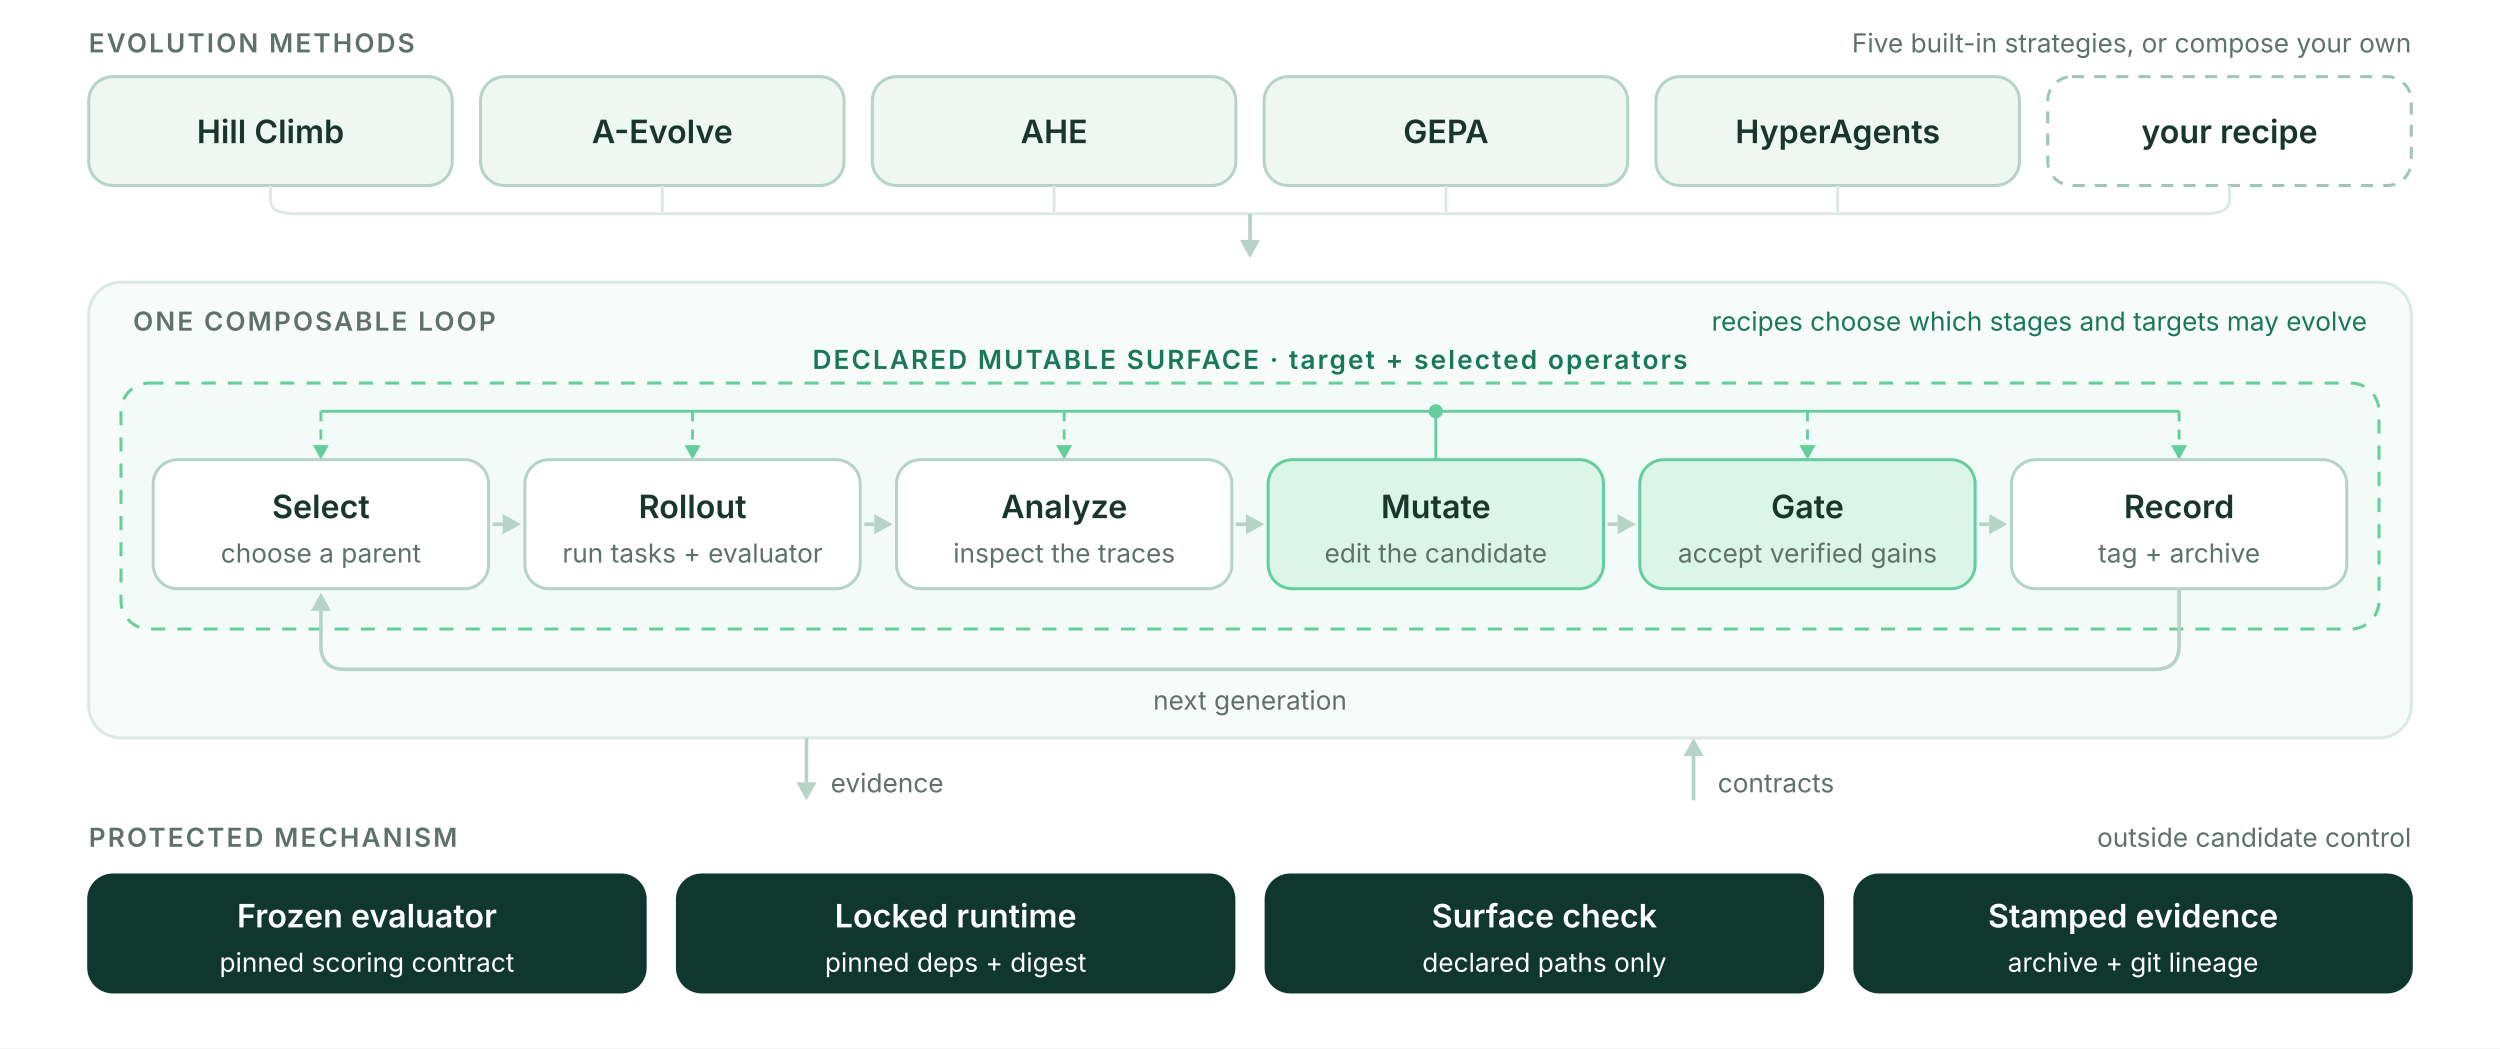
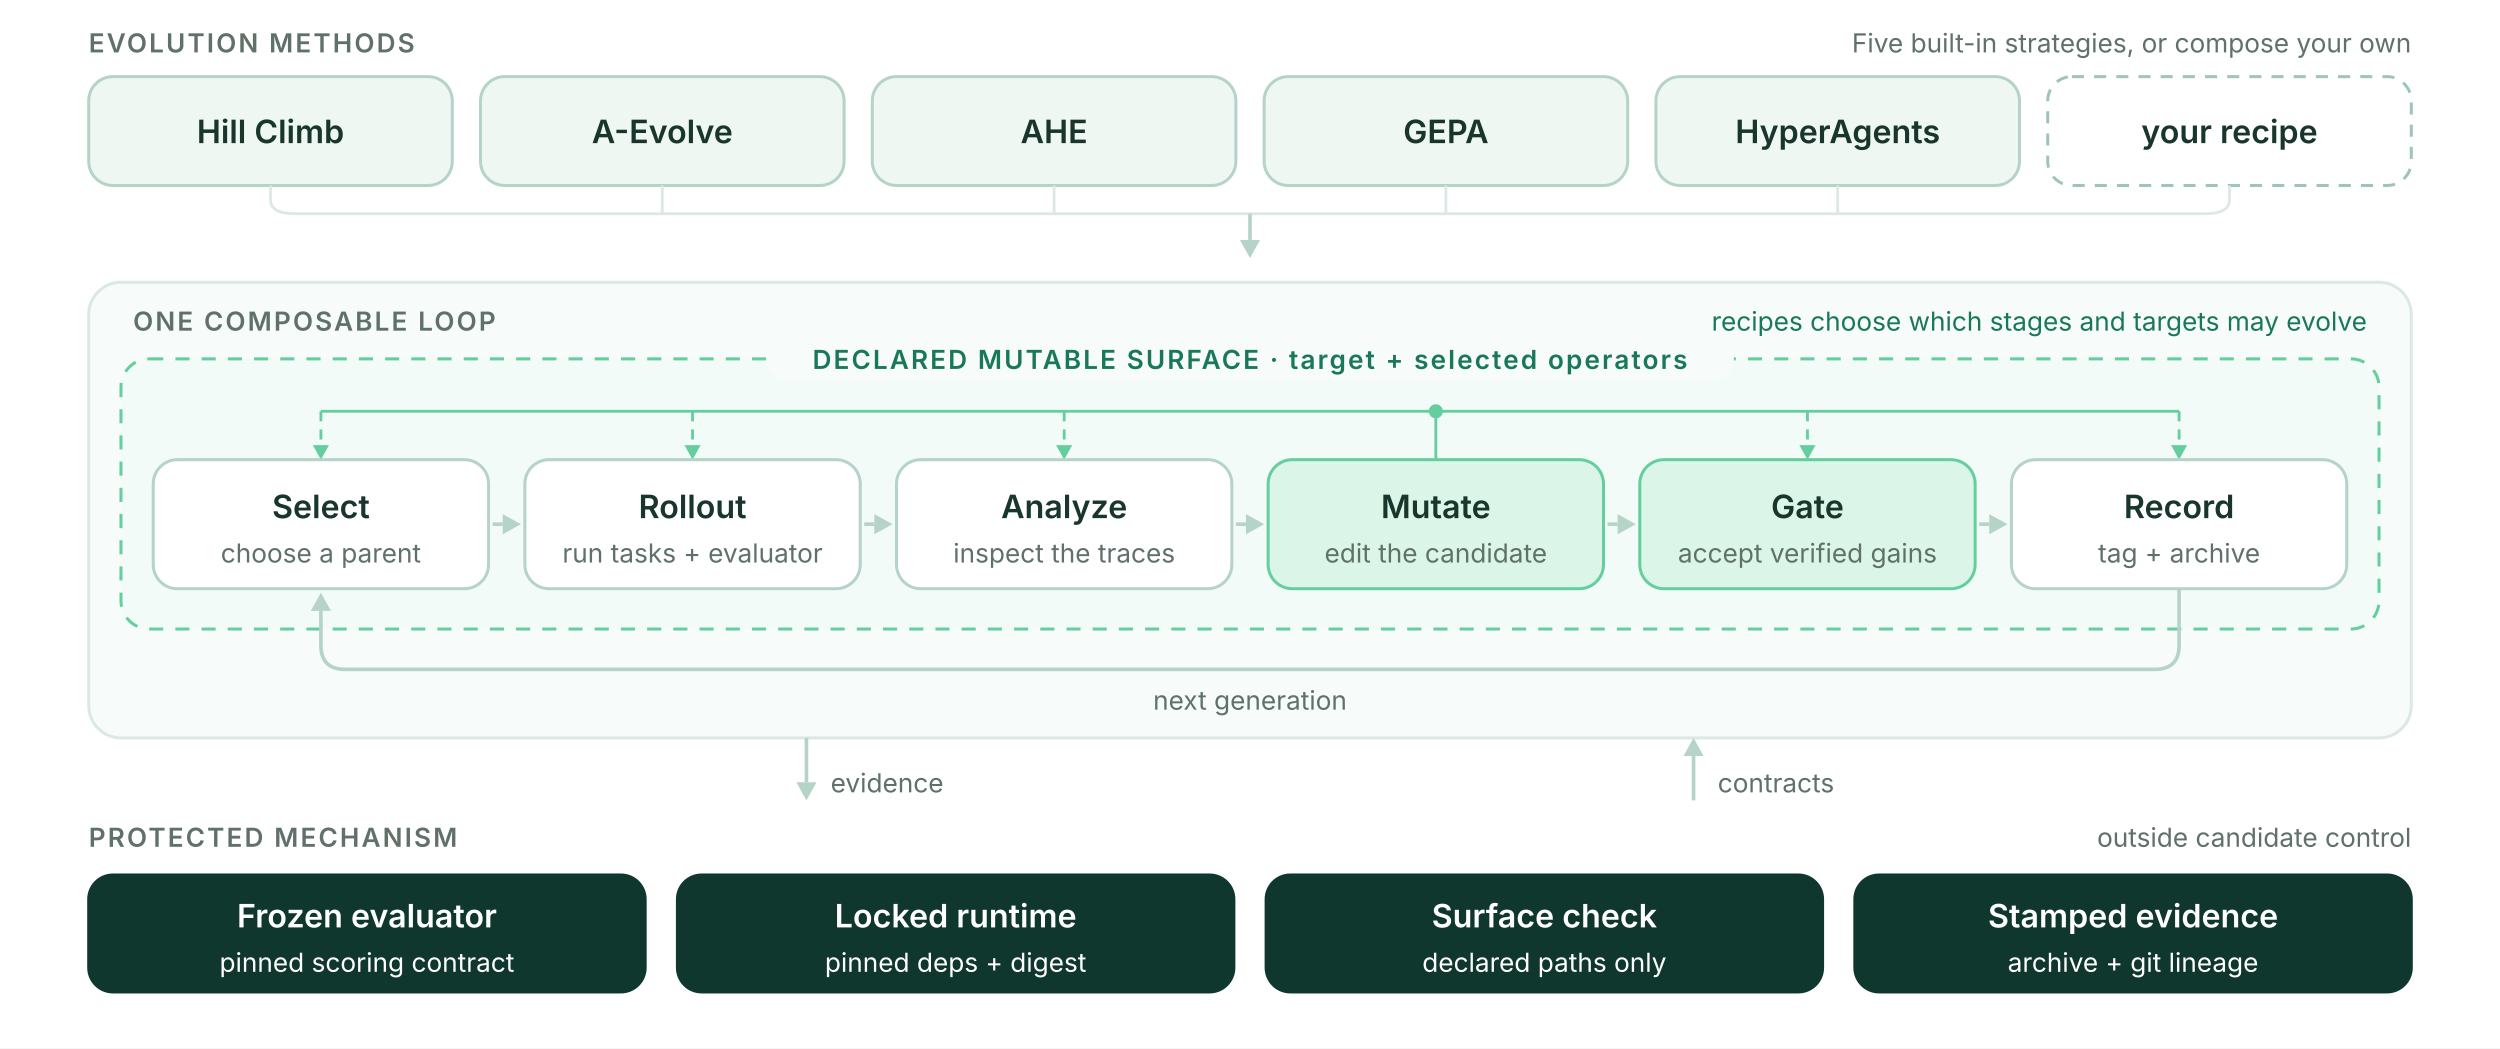
<svg xmlns="http://www.w3.org/2000/svg" width="1240" height="520" viewBox="0 0 1240 520" role="img" aria-labelledby="title description">
  <style>
    text { font-family: "Noto Sans SC", -apple-system, BlinkMacSystemFont, "Segoe UI", sans-serif; fill: #18362b; }
    .t { font-size: 16px; font-weight: 600; }
    .s { font-size: 13px; fill: #607169; }
    .t-guard { font-size: 16px; font-weight: 600; fill: #ffffff; }
    .s-guard { font-size: 13px; fill: #ffffff; }
    .cap { font-size: 13px; fill: #607169; }
    .cap-accent { font-size: 13px; fill: #19785a; }
    .lbl { font-size: 13px; font-weight: 600; letter-spacing: 0.08em; fill: #607169; }
    .lbl-accent { font-size: 13px; font-weight: 600; letter-spacing: 0.08em; fill: #19785a; }
    .canvas { fill: #ffffff; }
    .knock { fill: #f7fbf9; }
    .band { fill: #f7fbf9; stroke: #dce9e3; stroke-width: 1.5; }
    .chip { fill: #eff7f3; stroke: #b5d3c7; stroke-width: 1.5; }
    .open { fill: #ffffff; stroke: #9fc5b5; stroke-width: 1.5; stroke-dasharray: 6 5; }
    .stage { fill: #ffffff; stroke: #b5d3c7; stroke-width: 1.5; }
    .accent { fill: #dcf5e9; stroke: #65ce9f; stroke-width: 1.5; }
    .guard { fill: #10372e; stroke: #10372e; stroke-width: 1.5; }
    .mutable { fill: #f2fbf7; stroke: #65ce9f; stroke-width: 1.5; stroke-dasharray: 7 6; }
    .flow { fill: none; stroke: #b5d3c7; stroke-width: 1.8; }
    .soft { fill: none; stroke: #dce9e3; stroke-width: 1.4; }
    .flow-accent { fill: none; stroke: #65ce9f; stroke-width: 1.4; }
    .tick-accent { fill: none; stroke: #65ce9f; stroke-width: 1.4; stroke-dasharray: 5 4; }
    .arrow-fill { fill: #b5d3c7; }
    .arrow-accent { fill: #65ce9f; }
    .dot-accent { fill: #65ce9f; stroke: none; }
  </style>
  <rect x="0" y="0" width="1240" height="520" rx="0" class="canvas" />
  <text x="44" y="26" class="lbl">EVOLUTION METHODS</text>
  <text x="1196" y="26" text-anchor="end" class="cap">Five built-in strategies, or compose your own</text>
  <rect x="44" y="38" width="180.333" height="54" rx="12" class="chip" />
  <text x="134.167" y="71" text-anchor="middle" class="t">Hill Climb</text>
  <rect x="238.333" y="38" width="180.333" height="54" rx="12" class="chip" />
  <text x="328.5" y="71" text-anchor="middle" class="t">A-Evolve</text>
  <rect x="432.667" y="38" width="180.333" height="54" rx="12" class="chip" />
  <text x="522.833" y="71" text-anchor="middle" class="t">AHE</text>
  <rect x="627" y="38" width="180.333" height="54" rx="12" class="chip" />
  <text x="717.167" y="71" text-anchor="middle" class="t">GEPA</text>
  <rect x="821.333" y="38" width="180.333" height="54" rx="12" class="chip" />
  <text x="911.5" y="71" text-anchor="middle" class="t">HyperAgents</text>
  <rect x="1015.67" y="38" width="180.333" height="54" rx="12" class="open" />
  <text x="1105.83" y="71" text-anchor="middle" class="t">your recipe</text>
  <path d="M 134.167 92 L 134.167 99 Q 134.167 106 146.167 106 L 1093.83 106 Q 1105.83 106 1105.83 99 L 1105.83 92" class="soft" />
  <line x1="328.5" y1="92" x2="328.5" y2="106" class="soft" />
  <line x1="522.833" y1="92" x2="522.833" y2="106" class="soft" />
  <line x1="717.167" y1="92" x2="717.167" y2="106" class="soft" />
  <line x1="911.5" y1="92" x2="911.5" y2="106" class="soft" />
  <line x1="620" y1="106" x2="620" y2="119" class="flow" />
  <polygon points="620.0,128 615.0,119.0 625.0,119.0" class="arrow-fill" />
  <rect x="44" y="140" width="1152" height="226" rx="16" class="band" />
  <text x="66" y="164" class="lbl">ONE COMPOSABLE LOOP</text>
  <text x="1174" y="164" text-anchor="end" class="cap-accent">recipes choose which stages and targets may evolve</text>
-   <rect x="60" y="190" width="1120" height="122" rx="14" class="mutable" />
-   <rect x="448" y="169" width="344" height="20" rx="10" class="knock" />
+   <rect x="60" y="178" width="1120" height="134" rx="14" class="mutable" />
+   <rect x="380" y="167" width="480" height="22" rx="11" class="knock" />
  <text x="620" y="183" text-anchor="middle" class="lbl-accent">DECLARED MUTABLE SURFACE · target + selected operators</text>
  <line x1="159.167" y1="204" x2="1080.83" y2="204" class="flow-accent" />
  <line x1="712.167" y1="204" x2="712.167" y2="228" class="flow-accent" />
  <circle cx="712.167" cy="204" r="3.5" class="dot-accent" />
  <line x1="159.167" y1="204" x2="159.167" y2="221" class="tick-accent" />
  <polygon points="159.167,228 155.167,220.8 163.167,220.8" class="arrow-accent" />
  <line x1="343.5" y1="204" x2="343.5" y2="221" class="tick-accent" />
  <polygon points="343.5,228 339.5,220.8 347.5,220.8" class="arrow-accent" />
  <line x1="527.833" y1="204" x2="527.833" y2="221" class="tick-accent" />
  <polygon points="527.833,228 523.833,220.8 531.833,220.8" class="arrow-accent" />
  <line x1="896.5" y1="204" x2="896.5" y2="221" class="tick-accent" />
  <polygon points="896.5,228 892.5,220.8 900.5,220.8" class="arrow-accent" />
  <line x1="1080.83" y1="204" x2="1080.83" y2="221" class="tick-accent" />
  <polygon points="1080.833,228 1076.833,220.8 1084.833,220.8" class="arrow-accent" />
  <rect x="76" y="228" width="166.333" height="64" rx="12" class="stage" />
  <text x="159.167" y="257" text-anchor="middle" class="t">Select</text>
  <text x="159.167" y="279" text-anchor="middle" class="s">choose a parent</text>
  <rect x="260.333" y="228" width="166.333" height="64" rx="12" class="stage" />
  <text x="343.5" y="257" text-anchor="middle" class="t">Rollout</text>
  <text x="343.5" y="279" text-anchor="middle" class="s">run tasks + evaluator</text>
  <rect x="444.667" y="228" width="166.333" height="64" rx="12" class="stage" />
  <text x="527.833" y="257" text-anchor="middle" class="t">Analyze</text>
  <text x="527.833" y="279" text-anchor="middle" class="s">inspect the traces</text>
  <rect x="629" y="228" width="166.333" height="64" rx="12" class="accent" />
  <text x="712.167" y="257" text-anchor="middle" class="t">Mutate</text>
  <text x="712.167" y="279" text-anchor="middle" class="s">edit the candidate</text>
  <rect x="813.333" y="228" width="166.333" height="64" rx="12" class="accent" />
  <text x="896.5" y="257" text-anchor="middle" class="t">Gate</text>
  <text x="896.5" y="279" text-anchor="middle" class="s">accept verified gains</text>
  <rect x="997.667" y="228" width="166.333" height="64" rx="12" class="stage" />
  <text x="1080.83" y="257" text-anchor="middle" class="t">Record</text>
  <text x="1080.83" y="279" text-anchor="middle" class="s">tag + archive</text>
  <line x1="244.333" y1="260" x2="249.333" y2="260" class="flow" />
  <polygon points="258.333,260 249.333,255.0 249.333,265.0" class="arrow-fill" />
  <line x1="428.667" y1="260" x2="433.667" y2="260" class="flow" />
  <polygon points="442.667,260 433.667,255.0 433.667,265.0" class="arrow-fill" />
  <line x1="613" y1="260" x2="618" y2="260" class="flow" />
  <polygon points="627.0,260 618.0,255.0 618.0,265.0" class="arrow-fill" />
  <line x1="797.333" y1="260" x2="802.333" y2="260" class="flow" />
  <polygon points="811.333,260 802.333,255.0 802.333,265.0" class="arrow-fill" />
  <line x1="981.667" y1="260" x2="986.667" y2="260" class="flow" />
  <polygon points="995.667,260 986.667,255.0 986.667,265.0" class="arrow-fill" />
  <path d="M 1080.83 292 L 1080.83 320 Q 1080.83 332 1068.83 332 L 171.167 332 Q 159.167 332 159.167 320 L 159.167 303" class="flow" />
  <polygon points="159.167,294 154.167,303.0 164.167,303.0" class="arrow-fill" />
  <text x="620" y="352" text-anchor="middle" class="cap">next generation</text>
  <line x1="400" y1="366" x2="400" y2="388" class="flow" />
  <polygon points="400,397 395.0,388.0 405.0,388.0" class="arrow-fill" />
  <text x="412" y="393" class="cap">evidence</text>
  <line x1="840" y1="397" x2="840" y2="375" class="flow" />
  <polygon points="840,366 835.0,375.0 845.0,375.0" class="arrow-fill" />
  <text x="852" y="393" class="cap">contracts</text>
  <text x="44" y="420" class="lbl">PROTECTED MECHANISM</text>
  <text x="1196" y="420" text-anchor="end" class="cap">outside candidate control</text>
  <rect x="44" y="434" width="276" height="58" rx="12" class="guard" />
  <text x="182" y="460" text-anchor="middle" class="t-guard">Frozen evaluator</text>
  <text x="182" y="482" text-anchor="middle" class="s-guard">pinned scoring contract</text>
  <rect x="336" y="434" width="276" height="58" rx="12" class="guard" />
  <text x="474" y="460" text-anchor="middle" class="t-guard">Locked runtime</text>
  <text x="474" y="482" text-anchor="middle" class="s-guard">pinned deps + digest</text>
  <rect x="628" y="434" width="276" height="58" rx="12" class="guard" />
  <text x="766" y="460" text-anchor="middle" class="t-guard">Surface check</text>
  <text x="766" y="482" text-anchor="middle" class="s-guard">declared paths only</text>
  <rect x="920" y="434" width="276" height="58" rx="12" class="guard" />
  <text x="1058" y="460" text-anchor="middle" class="t-guard">Stamped evidence</text>
  <text x="1058" y="482" text-anchor="middle" class="s-guard">archive + git lineage</text>
</svg>
